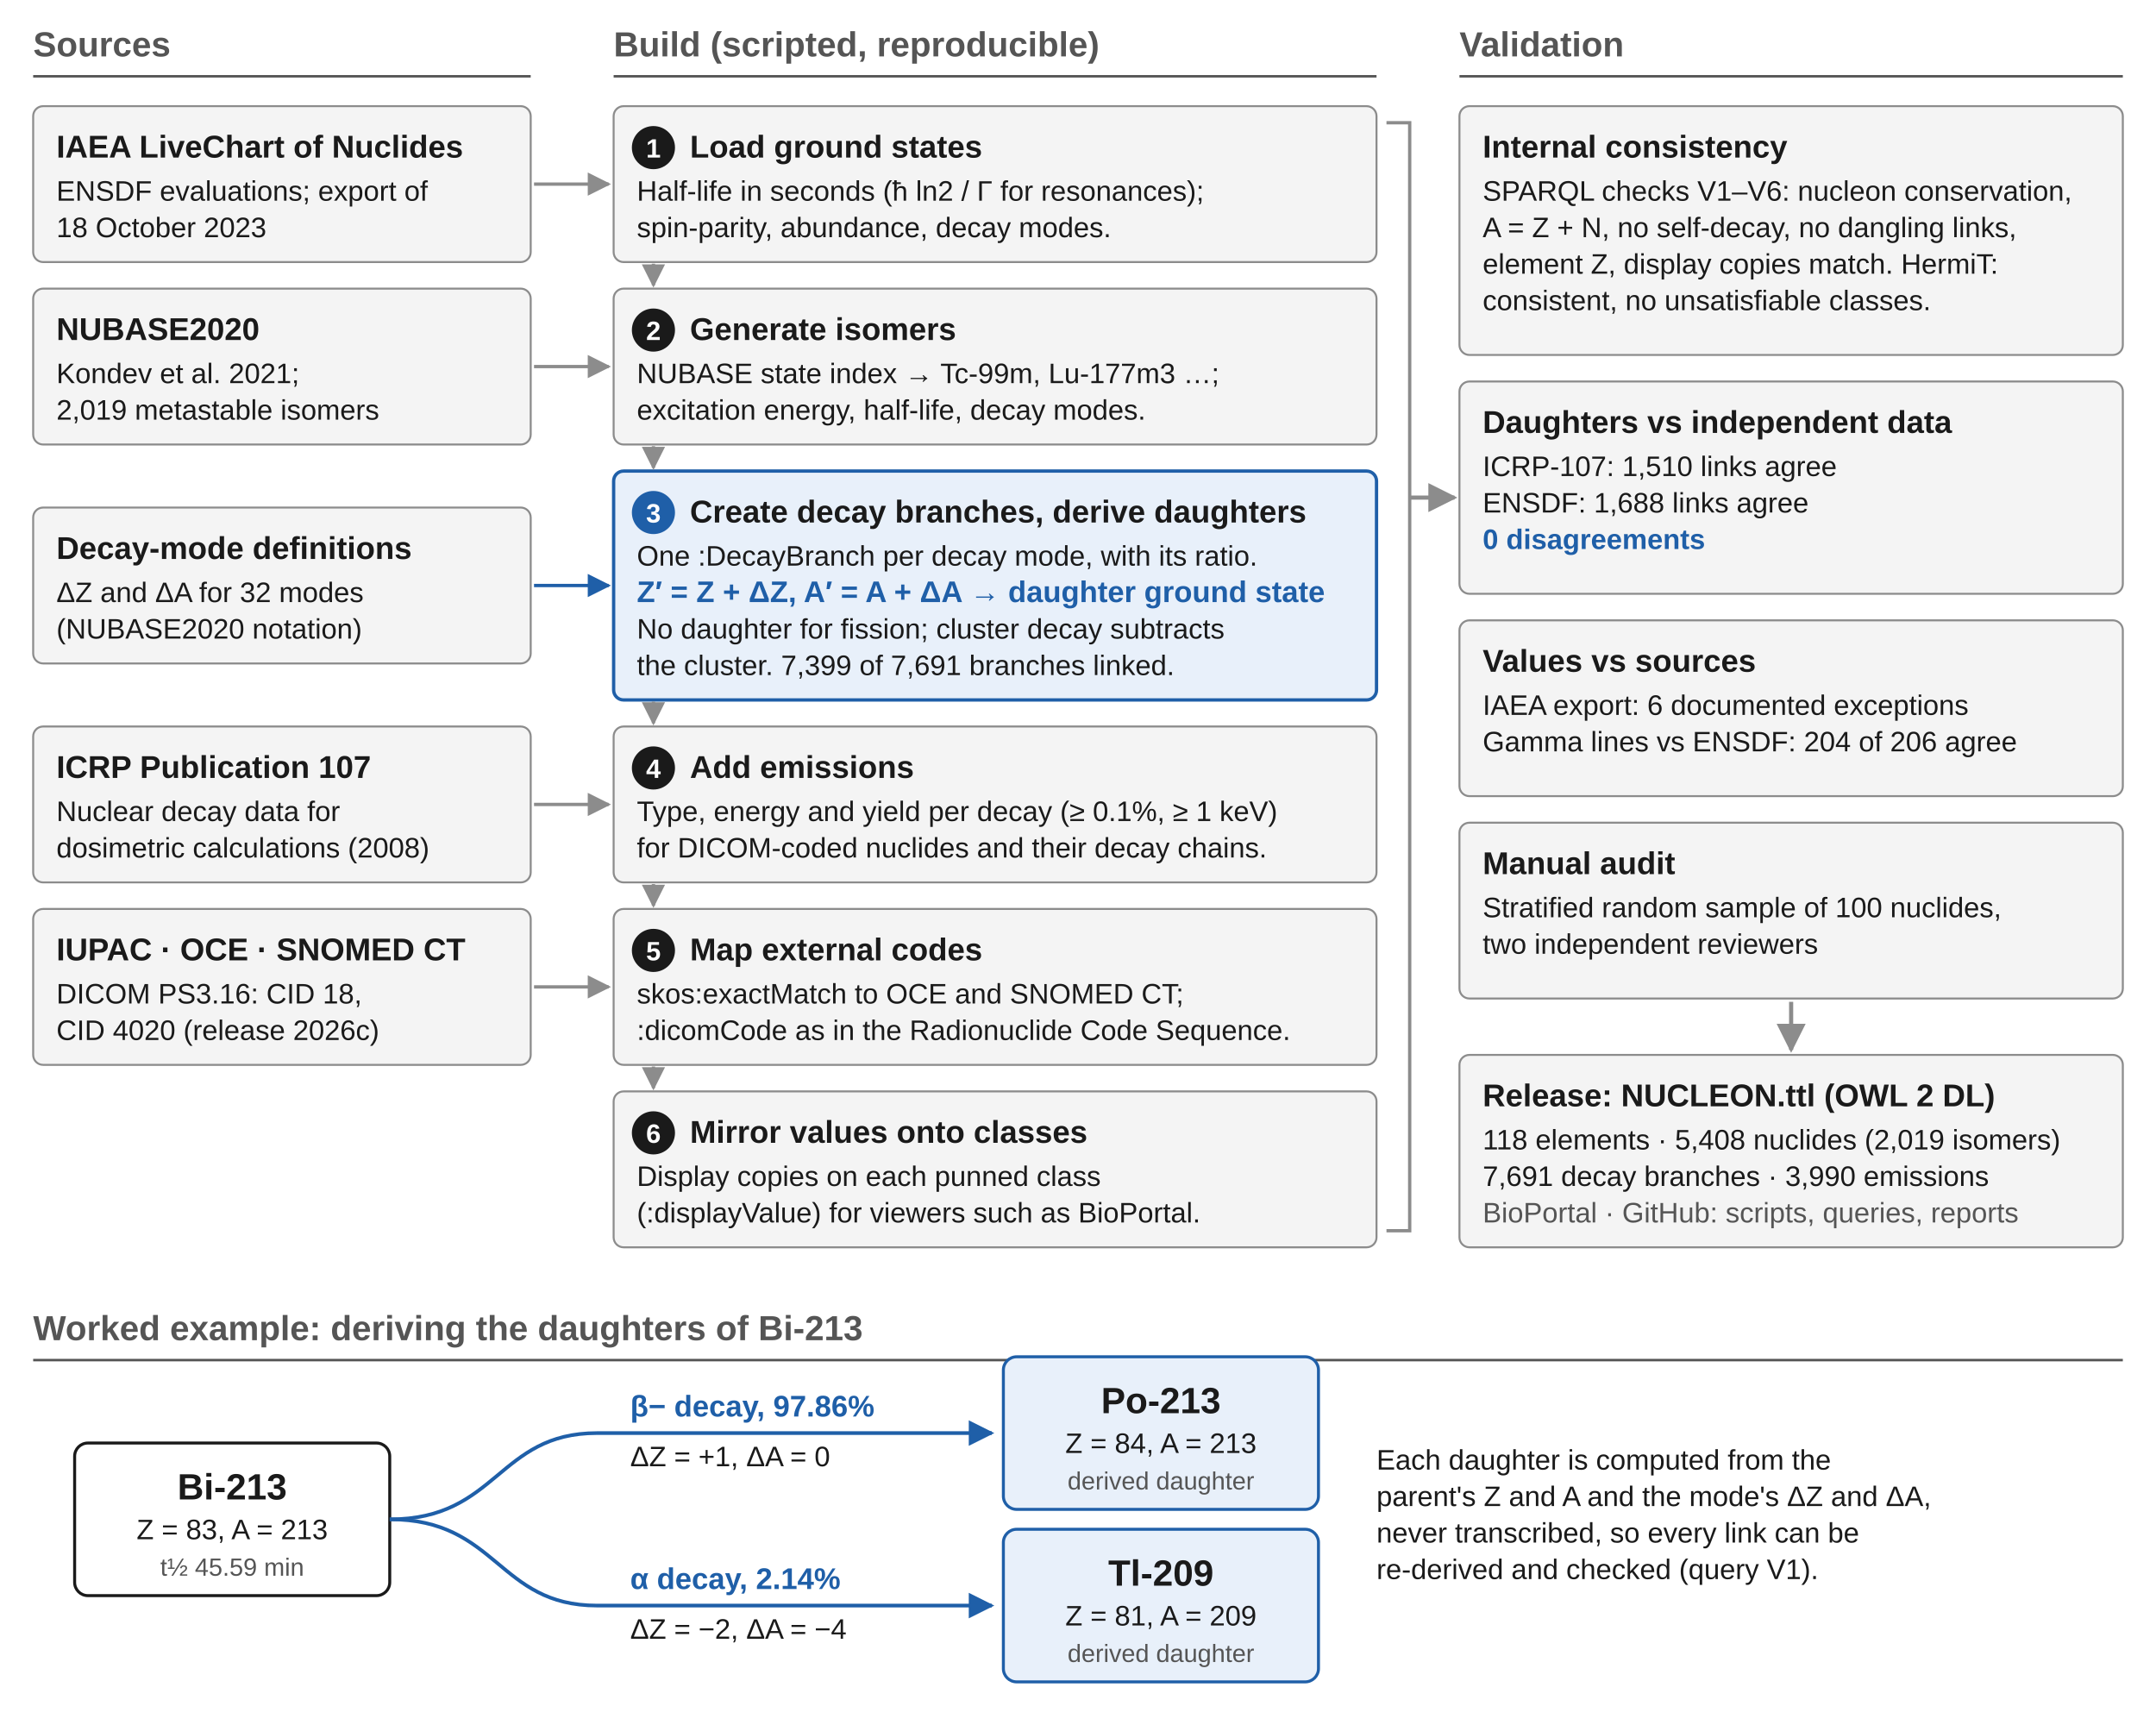
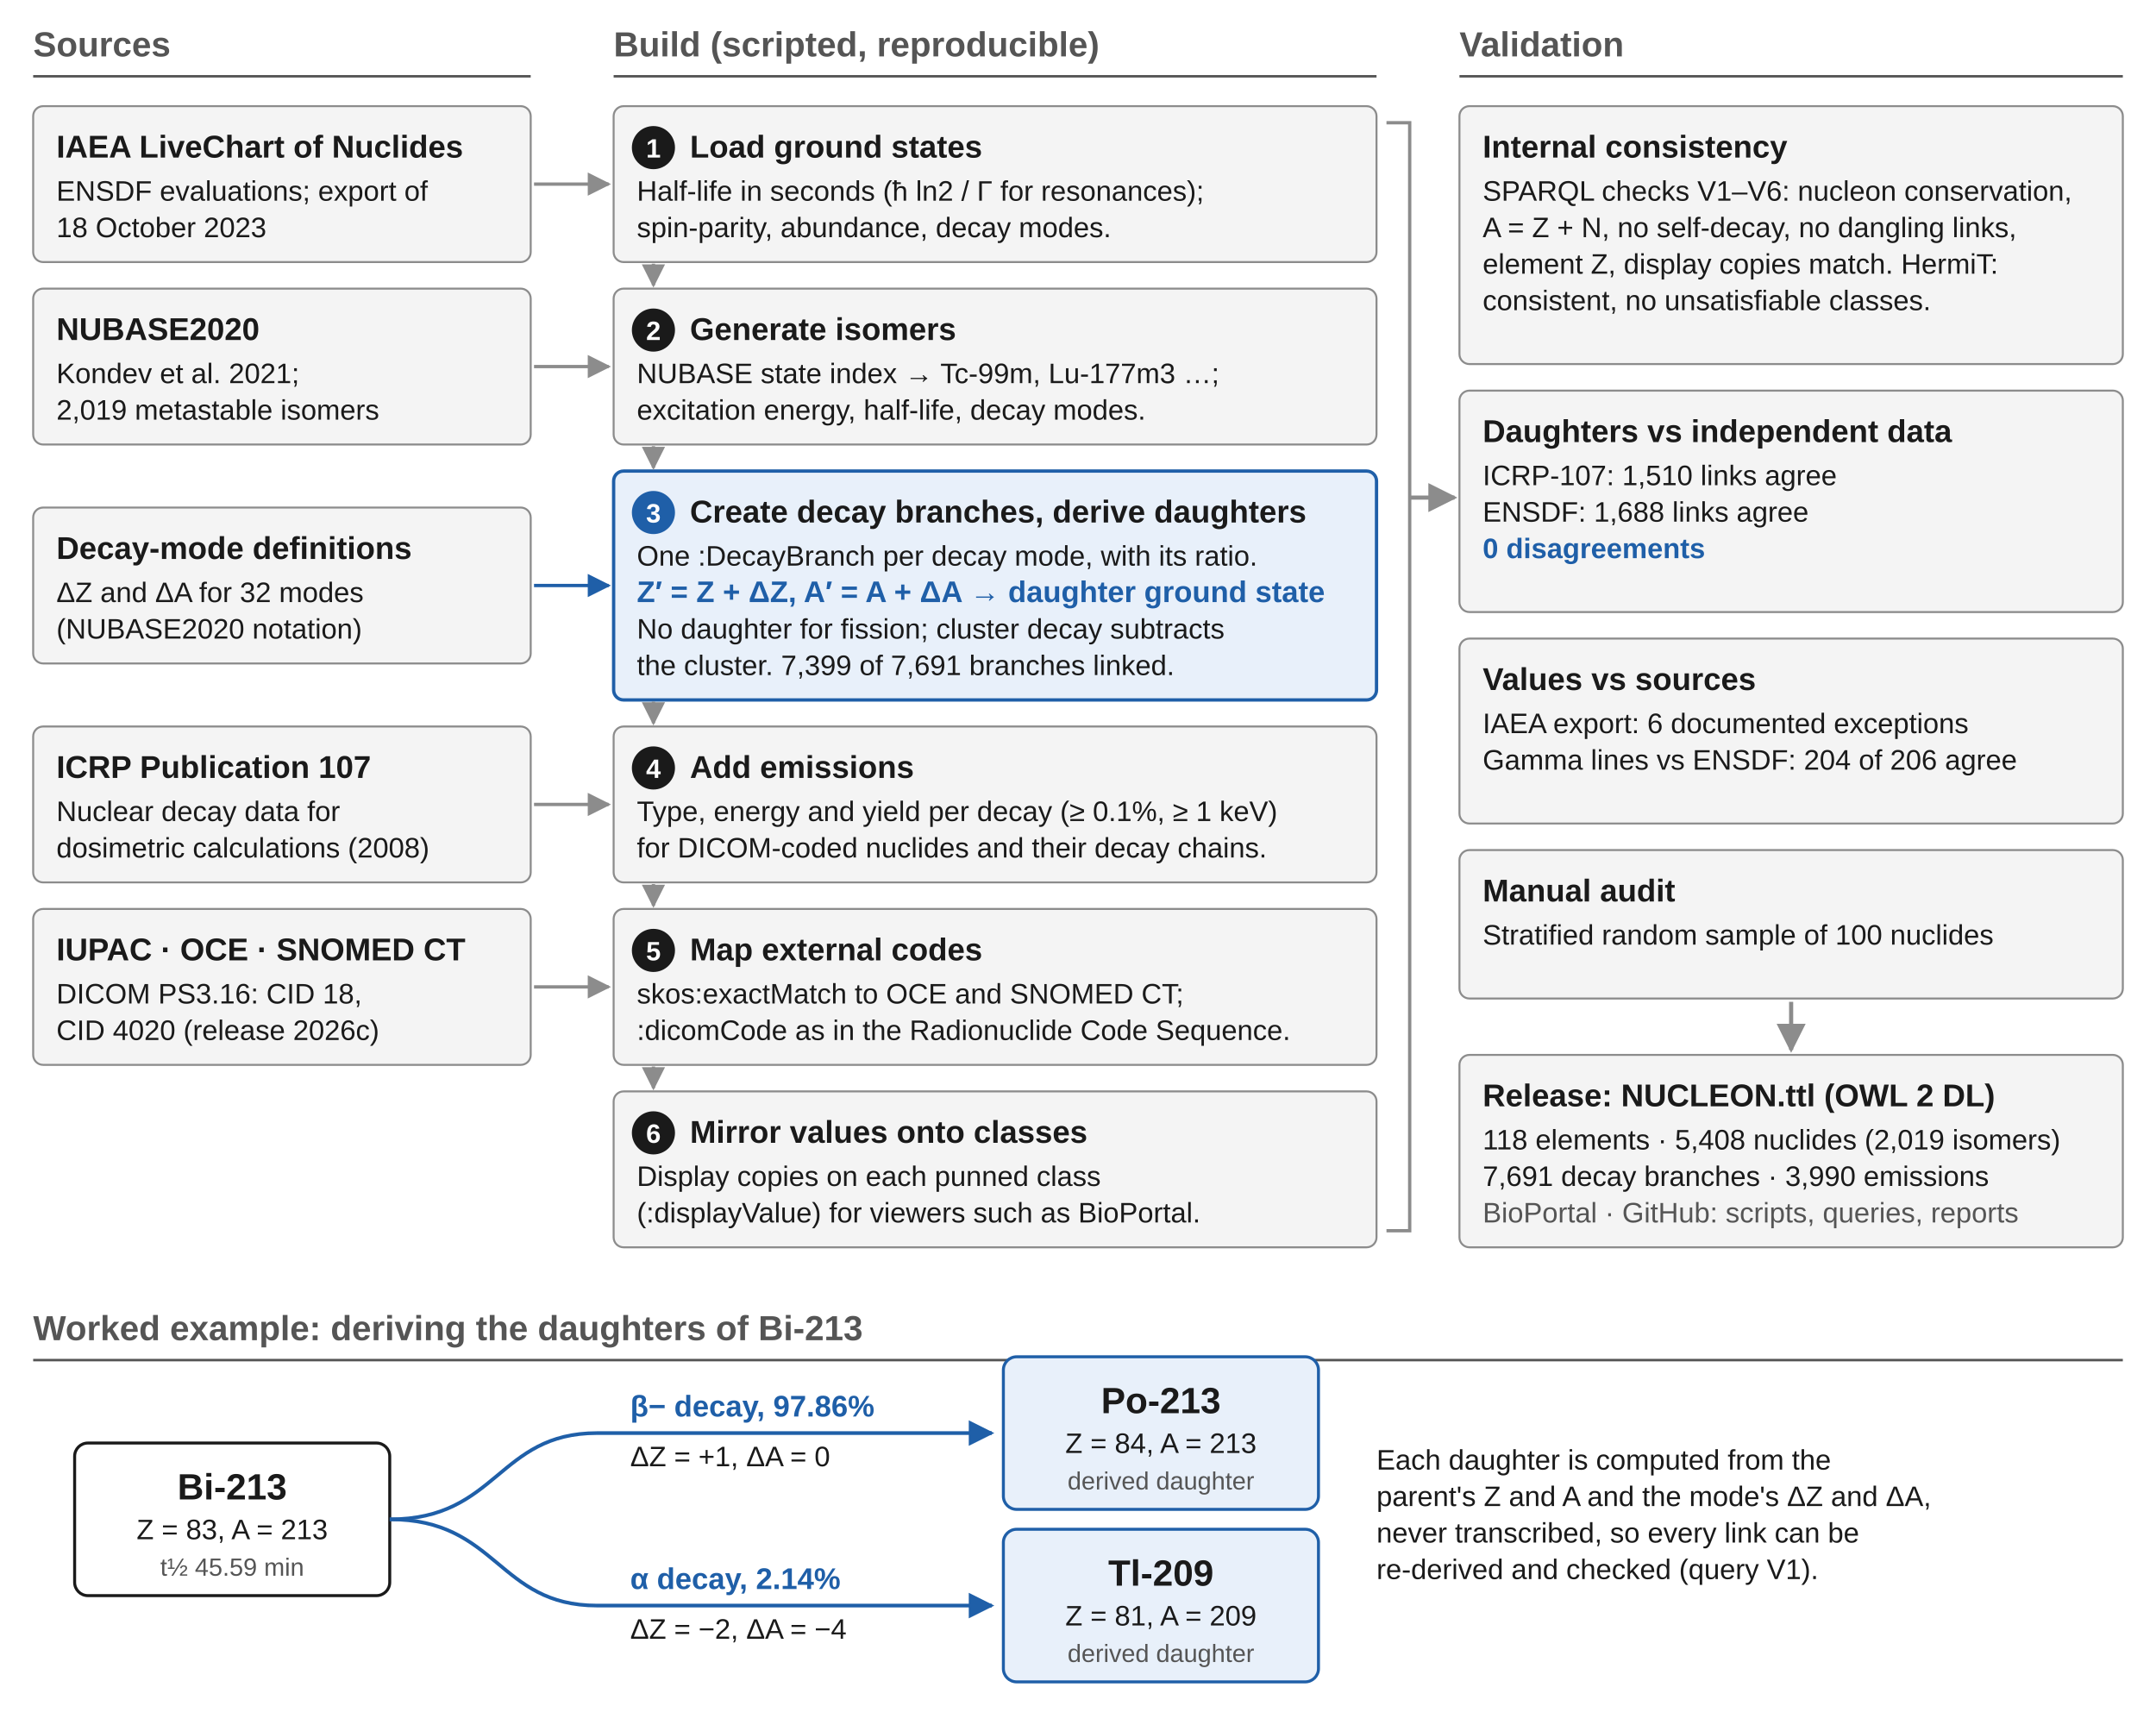
<svg xmlns="http://www.w3.org/2000/svg" viewBox="0 0 1300 1040" width="1300" height="1040">
  <defs>
    <marker id="ah" viewBox="0 0 10 10" refX="9" refY="5" markerWidth="7" markerHeight="7" orient="auto-start-reverse">
      <path d="M0,0 L10,5 L0,10 z" fill="#8c8c8c" />
    </marker>
    <marker id="ahA" viewBox="0 0 10 10" refX="9" refY="5" markerWidth="7" markerHeight="7" orient="auto-start-reverse">
      <path d="M0,0 L10,5 L0,10 z" fill="#1f5fa8" />
    </marker>
  </defs>
  <rect width="1300" height="1040" fill="#ffffff" />
  <text x="20" y="34" font-family="Liberation Sans, Arial, Helvetica, sans-serif" font-size="21" font-weight="bold" fill="#555555" text-anchor="start">Sources</text>
  <line x1="20" y1="46" x2="320" y2="46" stroke="#555555" stroke-width="1.5" />
  <text x="370" y="34" font-family="Liberation Sans, Arial, Helvetica, sans-serif" font-size="21" font-weight="bold" fill="#555555" text-anchor="start">Build (scripted, reproducible)</text>
  <line x1="370" y1="46" x2="830" y2="46" stroke="#555555" stroke-width="1.5" />
  <text x="880" y="34" font-family="Liberation Sans, Arial, Helvetica, sans-serif" font-size="21" font-weight="bold" fill="#555555" text-anchor="start">Validation</text>
  <line x1="880" y1="46" x2="1280" y2="46" stroke="#555555" stroke-width="1.5" />
  <rect x="370" y="64" width="460" height="94" rx="6" fill="#f4f4f4" stroke="#8c8c8c" stroke-width="1.2" />
  <circle cx="394" cy="89" r="13" fill="#1a1a1a" />
  <text x="394" y="95" font-family="Liberation Sans, Arial, Helvetica, sans-serif" font-size="16" font-weight="bold" fill="#ffffff" text-anchor="middle">1</text>
  <text x="416" y="95" font-family="Liberation Sans, Arial, Helvetica, sans-serif" font-size="19" font-weight="bold" fill="#1a1a1a" text-anchor="start">Load ground states</text>
  <text x="384" y="121" font-family="Liberation Sans, Arial, Helvetica, sans-serif" font-size="17" font-weight="normal" fill="#1a1a1a" text-anchor="start">Half-life in seconds (ħ ln2 / Γ for resonances);</text>
  <text x="384" y="143" font-family="Liberation Sans, Arial, Helvetica, sans-serif" font-size="17" font-weight="normal" fill="#1a1a1a" text-anchor="start">spin-parity, abundance, decay modes.</text>
  <rect x="370" y="174" width="460" height="94" rx="6" fill="#f4f4f4" stroke="#8c8c8c" stroke-width="1.2" />
  <circle cx="394" cy="199" r="13" fill="#1a1a1a" />
  <text x="394" y="205" font-family="Liberation Sans, Arial, Helvetica, sans-serif" font-size="16" font-weight="bold" fill="#ffffff" text-anchor="middle">2</text>
  <text x="416" y="205" font-family="Liberation Sans, Arial, Helvetica, sans-serif" font-size="19" font-weight="bold" fill="#1a1a1a" text-anchor="start">Generate isomers</text>
  <text x="384" y="231" font-family="Liberation Sans, Arial, Helvetica, sans-serif" font-size="17" font-weight="normal" fill="#1a1a1a" text-anchor="start">NUBASE state index → Tc-99m, Lu-177m3 …;</text>
  <text x="384" y="253" font-family="Liberation Sans, Arial, Helvetica, sans-serif" font-size="17" font-weight="normal" fill="#1a1a1a" text-anchor="start">excitation energy, half-life, decay modes.</text>
  <rect x="370" y="284" width="460" height="138" rx="6" fill="#e8f0fa" stroke="#1f5fa8" stroke-width="2" />
  <circle cx="394" cy="309" r="13" fill="#1f5fa8" />
  <text x="394" y="315" font-family="Liberation Sans, Arial, Helvetica, sans-serif" font-size="16" font-weight="bold" fill="#ffffff" text-anchor="middle">3</text>
  <text x="416" y="315" font-family="Liberation Sans, Arial, Helvetica, sans-serif" font-size="19" font-weight="bold" fill="#1a1a1a" text-anchor="start">Create decay branches, derive daughters</text>
  <text x="384" y="341" font-family="Liberation Sans, Arial, Helvetica, sans-serif" font-size="17" font-weight="normal" fill="#1a1a1a" text-anchor="start">One :DecayBranch per decay mode, with its ratio.</text>
  <text x="384" y="363" font-family="Liberation Sans, Arial, Helvetica, sans-serif" font-size="18" font-weight="bold" fill="#1f5fa8" text-anchor="start">Z′ = Z + ΔZ,  A′ = A + ΔA  →  daughter ground state</text>
  <text x="384" y="385" font-family="Liberation Sans, Arial, Helvetica, sans-serif" font-size="17" font-weight="normal" fill="#1a1a1a" text-anchor="start">No daughter for fission; cluster decay subtracts</text>
  <text x="384" y="407" font-family="Liberation Sans, Arial, Helvetica, sans-serif" font-size="17" font-weight="normal" fill="#1a1a1a" text-anchor="start">the cluster. 7,399 of 7,691 branches linked.</text>
  <rect x="370" y="438" width="460" height="94" rx="6" fill="#f4f4f4" stroke="#8c8c8c" stroke-width="1.2" />
  <circle cx="394" cy="463" r="13" fill="#1a1a1a" />
  <text x="394" y="469" font-family="Liberation Sans, Arial, Helvetica, sans-serif" font-size="16" font-weight="bold" fill="#ffffff" text-anchor="middle">4</text>
  <text x="416" y="469" font-family="Liberation Sans, Arial, Helvetica, sans-serif" font-size="19" font-weight="bold" fill="#1a1a1a" text-anchor="start">Add emissions</text>
  <text x="384" y="495" font-family="Liberation Sans, Arial, Helvetica, sans-serif" font-size="17" font-weight="normal" fill="#1a1a1a" text-anchor="start">Type, energy and yield per decay (≥ 0.1%, ≥ 1 keV)</text>
  <text x="384" y="517" font-family="Liberation Sans, Arial, Helvetica, sans-serif" font-size="17" font-weight="normal" fill="#1a1a1a" text-anchor="start">for DICOM-coded nuclides and their decay chains.</text>
  <rect x="370" y="548" width="460" height="94" rx="6" fill="#f4f4f4" stroke="#8c8c8c" stroke-width="1.2" />
  <circle cx="394" cy="573" r="13" fill="#1a1a1a" />
  <text x="394" y="579" font-family="Liberation Sans, Arial, Helvetica, sans-serif" font-size="16" font-weight="bold" fill="#ffffff" text-anchor="middle">5</text>
  <text x="416" y="579" font-family="Liberation Sans, Arial, Helvetica, sans-serif" font-size="19" font-weight="bold" fill="#1a1a1a" text-anchor="start">Map external codes</text>
  <text x="384" y="605" font-family="Liberation Sans, Arial, Helvetica, sans-serif" font-size="17" font-weight="normal" fill="#1a1a1a" text-anchor="start">skos:exactMatch to OCE and SNOMED CT;</text>
  <text x="384" y="627" font-family="Liberation Sans, Arial, Helvetica, sans-serif" font-size="17" font-weight="normal" fill="#1a1a1a" text-anchor="start">:dicomCode as in the Radionuclide Code Sequence.</text>
  <rect x="370" y="658" width="460" height="94" rx="6" fill="#f4f4f4" stroke="#8c8c8c" stroke-width="1.2" />
  <circle cx="394" cy="683" r="13" fill="#1a1a1a" />
  <text x="394" y="689" font-family="Liberation Sans, Arial, Helvetica, sans-serif" font-size="16" font-weight="bold" fill="#ffffff" text-anchor="middle">6</text>
  <text x="416" y="689" font-family="Liberation Sans, Arial, Helvetica, sans-serif" font-size="19" font-weight="bold" fill="#1a1a1a" text-anchor="start">Mirror values onto classes</text>
  <text x="384" y="715" font-family="Liberation Sans, Arial, Helvetica, sans-serif" font-size="17" font-weight="normal" fill="#1a1a1a" text-anchor="start">Display copies on each punned class</text>
  <text x="384" y="737" font-family="Liberation Sans, Arial, Helvetica, sans-serif" font-size="17" font-weight="normal" fill="#1a1a1a" text-anchor="start">(:displayValue) for viewers such as BioPortal.</text>
  <line x1="394" y1="159" x2="394" y2="172" stroke="#8c8c8c" stroke-width="2" marker-end="url(#ah)" />
  <line x1="394" y1="269" x2="394" y2="282" stroke="#8c8c8c" stroke-width="2" marker-end="url(#ah)" />
  <line x1="394" y1="423" x2="394" y2="436" stroke="#8c8c8c" stroke-width="2" marker-end="url(#ah)" />
  <line x1="394" y1="533" x2="394" y2="546" stroke="#8c8c8c" stroke-width="2" marker-end="url(#ah)" />
  <line x1="394" y1="643" x2="394" y2="656" stroke="#8c8c8c" stroke-width="2" marker-end="url(#ah)" />
  <rect x="20" y="64.0" width="300" height="94" rx="6" fill="#f4f4f4" stroke="#8c8c8c" stroke-width="1.2" />
  <text x="34" y="95.0" font-family="Liberation Sans, Arial, Helvetica, sans-serif" font-size="19" font-weight="bold" fill="#1a1a1a" text-anchor="start">IAEA LiveChart of Nuclides</text>
  <text x="34" y="121.0" font-family="Liberation Sans, Arial, Helvetica, sans-serif" font-size="17" font-weight="normal" fill="#1a1a1a" text-anchor="start">ENSDF evaluations; export of</text>
  <text x="34" y="143.0" font-family="Liberation Sans, Arial, Helvetica, sans-serif" font-size="17" font-weight="normal" fill="#1a1a1a" text-anchor="start">18 October 2023</text>
  <line x1="322" y1="111.0" x2="367" y2="111.0" stroke="#8c8c8c" stroke-width="2" marker-end="url(#ah)" />
  <rect x="20" y="174.0" width="300" height="94" rx="6" fill="#f4f4f4" stroke="#8c8c8c" stroke-width="1.2" />
  <text x="34" y="205.0" font-family="Liberation Sans, Arial, Helvetica, sans-serif" font-size="19" font-weight="bold" fill="#1a1a1a" text-anchor="start">NUBASE2020</text>
  <text x="34" y="231.0" font-family="Liberation Sans, Arial, Helvetica, sans-serif" font-size="17" font-weight="normal" fill="#1a1a1a" text-anchor="start">Kondev et al. 2021;</text>
  <text x="34" y="253.0" font-family="Liberation Sans, Arial, Helvetica, sans-serif" font-size="17" font-weight="normal" fill="#1a1a1a" text-anchor="start">2,019 metastable isomers</text>
  <line x1="322" y1="221.0" x2="367" y2="221.0" stroke="#8c8c8c" stroke-width="2" marker-end="url(#ah)" />
  <rect x="20" y="306.0" width="300" height="94" rx="6" fill="#f4f4f4" stroke="#8c8c8c" stroke-width="1.2" />
  <text x="34" y="337.0" font-family="Liberation Sans, Arial, Helvetica, sans-serif" font-size="19" font-weight="bold" fill="#1a1a1a" text-anchor="start">Decay-mode definitions</text>
  <text x="34" y="363.0" font-family="Liberation Sans, Arial, Helvetica, sans-serif" font-size="17" font-weight="normal" fill="#1a1a1a" text-anchor="start">ΔZ and ΔA for 32 modes</text>
  <text x="34" y="385.0" font-family="Liberation Sans, Arial, Helvetica, sans-serif" font-size="17" font-weight="normal" fill="#1a1a1a" text-anchor="start">(NUBASE2020 notation)</text>
  <line x1="322" y1="353.0" x2="367" y2="353.0" stroke="#1f5fa8" stroke-width="2" marker-end="url(#ahA)" />
  <rect x="20" y="438.0" width="300" height="94" rx="6" fill="#f4f4f4" stroke="#8c8c8c" stroke-width="1.2" />
  <text x="34" y="469.0" font-family="Liberation Sans, Arial, Helvetica, sans-serif" font-size="19" font-weight="bold" fill="#1a1a1a" text-anchor="start">ICRP Publication 107</text>
  <text x="34" y="495.0" font-family="Liberation Sans, Arial, Helvetica, sans-serif" font-size="17" font-weight="normal" fill="#1a1a1a" text-anchor="start">Nuclear decay data for</text>
  <text x="34" y="517.0" font-family="Liberation Sans, Arial, Helvetica, sans-serif" font-size="17" font-weight="normal" fill="#1a1a1a" text-anchor="start">dosimetric calculations (2008)</text>
  <line x1="322" y1="485.0" x2="367" y2="485.0" stroke="#8c8c8c" stroke-width="2" marker-end="url(#ah)" />
  <rect x="20" y="548.0" width="300" height="94" rx="6" fill="#f4f4f4" stroke="#8c8c8c" stroke-width="1.2" />
  <text x="34" y="579.0" font-family="Liberation Sans, Arial, Helvetica, sans-serif" font-size="19" font-weight="bold" fill="#1a1a1a" text-anchor="start">IUPAC · OCE · SNOMED CT</text>
  <text x="34" y="605.0" font-family="Liberation Sans, Arial, Helvetica, sans-serif" font-size="17" font-weight="normal" fill="#1a1a1a" text-anchor="start">DICOM PS3.16: CID 18,</text>
  <text x="34" y="627.0" font-family="Liberation Sans, Arial, Helvetica, sans-serif" font-size="17" font-weight="normal" fill="#1a1a1a" text-anchor="start">CID 4020 (release 2026c)</text>
  <line x1="322" y1="595.0" x2="367" y2="595.0" stroke="#8c8c8c" stroke-width="2" marker-end="url(#ah)" />
-   <rect x="880" y="64" width="400" height="150.0" rx="6" fill="#f4f4f4" stroke="#8c8c8c" stroke-width="1.2" />
+   <rect x="880" y="64" width="400" height="155.5" rx="6" fill="#f4f4f4" stroke="#8c8c8c" stroke-width="1.2" />
  <text x="894" y="95" font-family="Liberation Sans, Arial, Helvetica, sans-serif" font-size="19" font-weight="bold" fill="#1a1a1a" text-anchor="start">Internal consistency</text>
  <text x="894" y="121" font-family="Liberation Sans, Arial, Helvetica, sans-serif" font-size="17" font-weight="normal" fill="#1a1a1a" text-anchor="start">SPARQL checks V1–V6: nucleon conservation,</text>
  <text x="894" y="143" font-family="Liberation Sans, Arial, Helvetica, sans-serif" font-size="17" font-weight="normal" fill="#1a1a1a" text-anchor="start">A = Z + N, no self-decay, no dangling links,</text>
  <text x="894" y="165" font-family="Liberation Sans, Arial, Helvetica, sans-serif" font-size="17" font-weight="normal" fill="#1a1a1a" text-anchor="start">element Z, display copies match. HermiT:</text>
  <text x="894" y="187" font-family="Liberation Sans, Arial, Helvetica, sans-serif" font-size="17" font-weight="normal" fill="#1a1a1a" text-anchor="start">consistent, no unsatisfiable classes.</text>
-   <rect x="880" y="230.0" width="400" height="128.0" rx="6" fill="#f4f4f4" stroke="#8c8c8c" stroke-width="1.2" />
-   <text x="894" y="261.0" font-family="Liberation Sans, Arial, Helvetica, sans-serif" font-size="19" font-weight="bold" fill="#1a1a1a" text-anchor="start">Daughters vs independent data</text>
-   <text x="894" y="287.0" font-family="Liberation Sans, Arial, Helvetica, sans-serif" font-size="17" font-weight="normal" fill="#1a1a1a" text-anchor="start">ICRP-107: 1,510 links agree</text>
-   <text x="894" y="309.0" font-family="Liberation Sans, Arial, Helvetica, sans-serif" font-size="17" font-weight="normal" fill="#1a1a1a" text-anchor="start">ENSDF: 1,688 links agree</text>
-   <text x="894" y="331.0" font-family="Liberation Sans, Arial, Helvetica, sans-serif" font-size="17" font-weight="bold" fill="#1f5fa8" text-anchor="start">0 disagreements</text>
-   <rect x="880" y="374.0" width="400" height="106.0" rx="6" fill="#f4f4f4" stroke="#8c8c8c" stroke-width="1.2" />
-   <text x="894" y="405.0" font-family="Liberation Sans, Arial, Helvetica, sans-serif" font-size="19" font-weight="bold" fill="#1a1a1a" text-anchor="start">Values vs sources</text>
-   <text x="894" y="431.0" font-family="Liberation Sans, Arial, Helvetica, sans-serif" font-size="17" font-weight="normal" fill="#1a1a1a" text-anchor="start">IAEA export: 6 documented exceptions</text>
-   <text x="894" y="453.0" font-family="Liberation Sans, Arial, Helvetica, sans-serif" font-size="17" font-weight="normal" fill="#1a1a1a" text-anchor="start">Gamma lines vs ENSDF: 204 of 206 agree</text>
-   <rect x="880" y="496.0" width="400" height="106.0" rx="6" fill="#f4f4f4" stroke="#8c8c8c" stroke-width="1.2" />
-   <text x="894" y="527.0" font-family="Liberation Sans, Arial, Helvetica, sans-serif" font-size="19" font-weight="bold" fill="#1a1a1a" text-anchor="start">Manual audit</text>
-   <text x="894" y="553.0" font-family="Liberation Sans, Arial, Helvetica, sans-serif" font-size="17" font-weight="normal" fill="#1a1a1a" text-anchor="start">Stratified random sample of 100 nuclides,</text>
-   <text x="894" y="575.0" font-family="Liberation Sans, Arial, Helvetica, sans-serif" font-size="17" font-weight="normal" fill="#1a1a1a" text-anchor="start">two independent reviewers</text>
+   <rect x="880" y="235.5" width="400" height="133.5" rx="6" fill="#f4f4f4" stroke="#8c8c8c" stroke-width="1.2" />
+   <text x="894" y="266.5" font-family="Liberation Sans, Arial, Helvetica, sans-serif" font-size="19" font-weight="bold" fill="#1a1a1a" text-anchor="start">Daughters vs independent data</text>
+   <text x="894" y="292.5" font-family="Liberation Sans, Arial, Helvetica, sans-serif" font-size="17" font-weight="normal" fill="#1a1a1a" text-anchor="start">ICRP-107: 1,510 links agree</text>
+   <text x="894" y="314.5" font-family="Liberation Sans, Arial, Helvetica, sans-serif" font-size="17" font-weight="normal" fill="#1a1a1a" text-anchor="start">ENSDF: 1,688 links agree</text>
+   <text x="894" y="336.5" font-family="Liberation Sans, Arial, Helvetica, sans-serif" font-size="17" font-weight="bold" fill="#1f5fa8" text-anchor="start">0 disagreements</text>
+   <rect x="880" y="385.0" width="400" height="111.5" rx="6" fill="#f4f4f4" stroke="#8c8c8c" stroke-width="1.2" />
+   <text x="894" y="416.0" font-family="Liberation Sans, Arial, Helvetica, sans-serif" font-size="19" font-weight="bold" fill="#1a1a1a" text-anchor="start">Values vs sources</text>
+   <text x="894" y="442.0" font-family="Liberation Sans, Arial, Helvetica, sans-serif" font-size="17" font-weight="normal" fill="#1a1a1a" text-anchor="start">IAEA export: 6 documented exceptions</text>
+   <text x="894" y="464.0" font-family="Liberation Sans, Arial, Helvetica, sans-serif" font-size="17" font-weight="normal" fill="#1a1a1a" text-anchor="start">Gamma lines vs ENSDF: 204 of 206 agree</text>
+   <rect x="880" y="512.5" width="400" height="89.5" rx="6" fill="#f4f4f4" stroke="#8c8c8c" stroke-width="1.2" />
+   <text x="894" y="543.5" font-family="Liberation Sans, Arial, Helvetica, sans-serif" font-size="19" font-weight="bold" fill="#1a1a1a" text-anchor="start">Manual audit</text>
+   <text x="894" y="569.5" font-family="Liberation Sans, Arial, Helvetica, sans-serif" font-size="17" font-weight="normal" fill="#1a1a1a" text-anchor="start">Stratified random sample of 100 nuclides</text>
  <rect x="880" y="636" width="400" height="116" rx="6" fill="#f4f4f4" stroke="#8c8c8c" stroke-width="1.2" />
  <text x="894" y="667" font-family="Liberation Sans, Arial, Helvetica, sans-serif" font-size="19" font-weight="bold" fill="#1a1a1a" text-anchor="start">Release: NUCLEON.ttl (OWL 2 DL)</text>
  <text x="894" y="693" font-family="Liberation Sans, Arial, Helvetica, sans-serif" font-size="17" font-weight="normal" fill="#1a1a1a" text-anchor="start">118 elements · 5,408 nuclides (2,019 isomers)</text>
  <text x="894" y="715" font-family="Liberation Sans, Arial, Helvetica, sans-serif" font-size="17" font-weight="normal" fill="#1a1a1a" text-anchor="start">7,691 decay branches · 3,990 emissions</text>
  <text x="894" y="737" font-family="Liberation Sans, Arial, Helvetica, sans-serif" font-size="17" font-weight="normal" fill="#555555" text-anchor="start">BioPortal · GitHub: scripts, queries, reports</text>
  <line x1="1080.0" y1="604" x2="1080.0" y2="633" stroke="#8c8c8c" stroke-width="2.5" marker-end="url(#ah)" />
  <path d="M 836 74 H 850 V 742 H 836" fill="none" stroke="#8c8c8c" stroke-width="2" />
  <line x1="850" y1="300" x2="877" y2="300" stroke="#8c8c8c" stroke-width="2.5" marker-end="url(#ah)" />
  <text x="20" y="808" font-family="Liberation Sans, Arial, Helvetica, sans-serif" font-size="21" font-weight="bold" fill="#555555" text-anchor="start">Worked example: deriving the daughters of Bi-213</text>
  <line x1="20" y1="820" x2="1280" y2="820" stroke="#555555" stroke-width="1.5" />
  <rect x="45.0" y="870.0" width="190" height="92" rx="8" fill="#ffffff" stroke="#1a1a1a" stroke-width="1.8" />
  <text x="140" y="904" font-family="Liberation Sans, Arial, Helvetica, sans-serif" font-size="22" font-weight="bold" fill="#1a1a1a" text-anchor="middle">Bi-213</text>
  <text x="140" y="928" font-family="Liberation Sans, Arial, Helvetica, sans-serif" font-size="17" font-weight="normal" fill="#1a1a1a" text-anchor="middle">Z = 83, A = 213</text>
  <text x="140" y="950" font-family="Liberation Sans, Arial, Helvetica, sans-serif" font-size="15" font-weight="normal" fill="#555555" text-anchor="middle">t½ 45.59 min</text>
  <rect x="605.0" y="818.0" width="190" height="92" rx="8" fill="#e8f0fa" stroke="#1f5fa8" stroke-width="1.8" />
  <text x="700" y="852" font-family="Liberation Sans, Arial, Helvetica, sans-serif" font-size="22" font-weight="bold" fill="#1a1a1a" text-anchor="middle">Po-213</text>
  <text x="700" y="876" font-family="Liberation Sans, Arial, Helvetica, sans-serif" font-size="17" font-weight="normal" fill="#1a1a1a" text-anchor="middle">Z = 84, A = 213</text>
  <text x="700" y="898" font-family="Liberation Sans, Arial, Helvetica, sans-serif" font-size="15" font-weight="normal" fill="#555555" text-anchor="middle">derived daughter</text>
  <rect x="605.0" y="922.0" width="190" height="92" rx="8" fill="#e8f0fa" stroke="#1f5fa8" stroke-width="1.8" />
  <text x="700" y="956" font-family="Liberation Sans, Arial, Helvetica, sans-serif" font-size="22" font-weight="bold" fill="#1a1a1a" text-anchor="middle">Tl-209</text>
  <text x="700" y="980" font-family="Liberation Sans, Arial, Helvetica, sans-serif" font-size="17" font-weight="normal" fill="#1a1a1a" text-anchor="middle">Z = 81, A = 209</text>
  <text x="700" y="1002" font-family="Liberation Sans, Arial, Helvetica, sans-serif" font-size="15" font-weight="normal" fill="#555555" text-anchor="middle">derived daughter</text>
  <path d="M 235 916 C 300 916, 300 864, 360 864 H 598" fill="none" stroke="#1f5fa8" stroke-width="2.2" marker-end="url(#ahA)" />
  <text x="380" y="854" font-family="Liberation Sans, Arial, Helvetica, sans-serif" font-size="18" font-weight="bold" fill="#1f5fa8" text-anchor="start">β− decay, 97.86%</text>
  <text x="380" y="884" font-family="Liberation Sans, Arial, Helvetica, sans-serif" font-size="17" font-weight="normal" fill="#1a1a1a" text-anchor="start">ΔZ = +1, ΔA = 0</text>
  <path d="M 235 916 C 300 916, 300 968, 360 968 H 598" fill="none" stroke="#1f5fa8" stroke-width="2.2" marker-end="url(#ahA)" />
  <text x="380" y="958" font-family="Liberation Sans, Arial, Helvetica, sans-serif" font-size="18" font-weight="bold" fill="#1f5fa8" text-anchor="start">α decay, 2.14%</text>
  <text x="380" y="988" font-family="Liberation Sans, Arial, Helvetica, sans-serif" font-size="17" font-weight="normal" fill="#1a1a1a" text-anchor="start">ΔZ = −2, ΔA = −4</text>
  <text x="830" y="886" font-family="Liberation Sans, Arial, Helvetica, sans-serif" font-size="17" font-weight="normal" fill="#1a1a1a" text-anchor="start">Each daughter is computed from the</text>
  <text x="830" y="908" font-family="Liberation Sans, Arial, Helvetica, sans-serif" font-size="17" font-weight="normal" fill="#1a1a1a" text-anchor="start">parent's Z and A and the mode's ΔZ and ΔA,</text>
  <text x="830" y="930" font-family="Liberation Sans, Arial, Helvetica, sans-serif" font-size="17" font-weight="normal" fill="#1a1a1a" text-anchor="start">never transcribed, so every link can be</text>
  <text x="830" y="952" font-family="Liberation Sans, Arial, Helvetica, sans-serif" font-size="17" font-weight="normal" fill="#1a1a1a" text-anchor="start">re-derived and checked (query V1).</text>
</svg>
